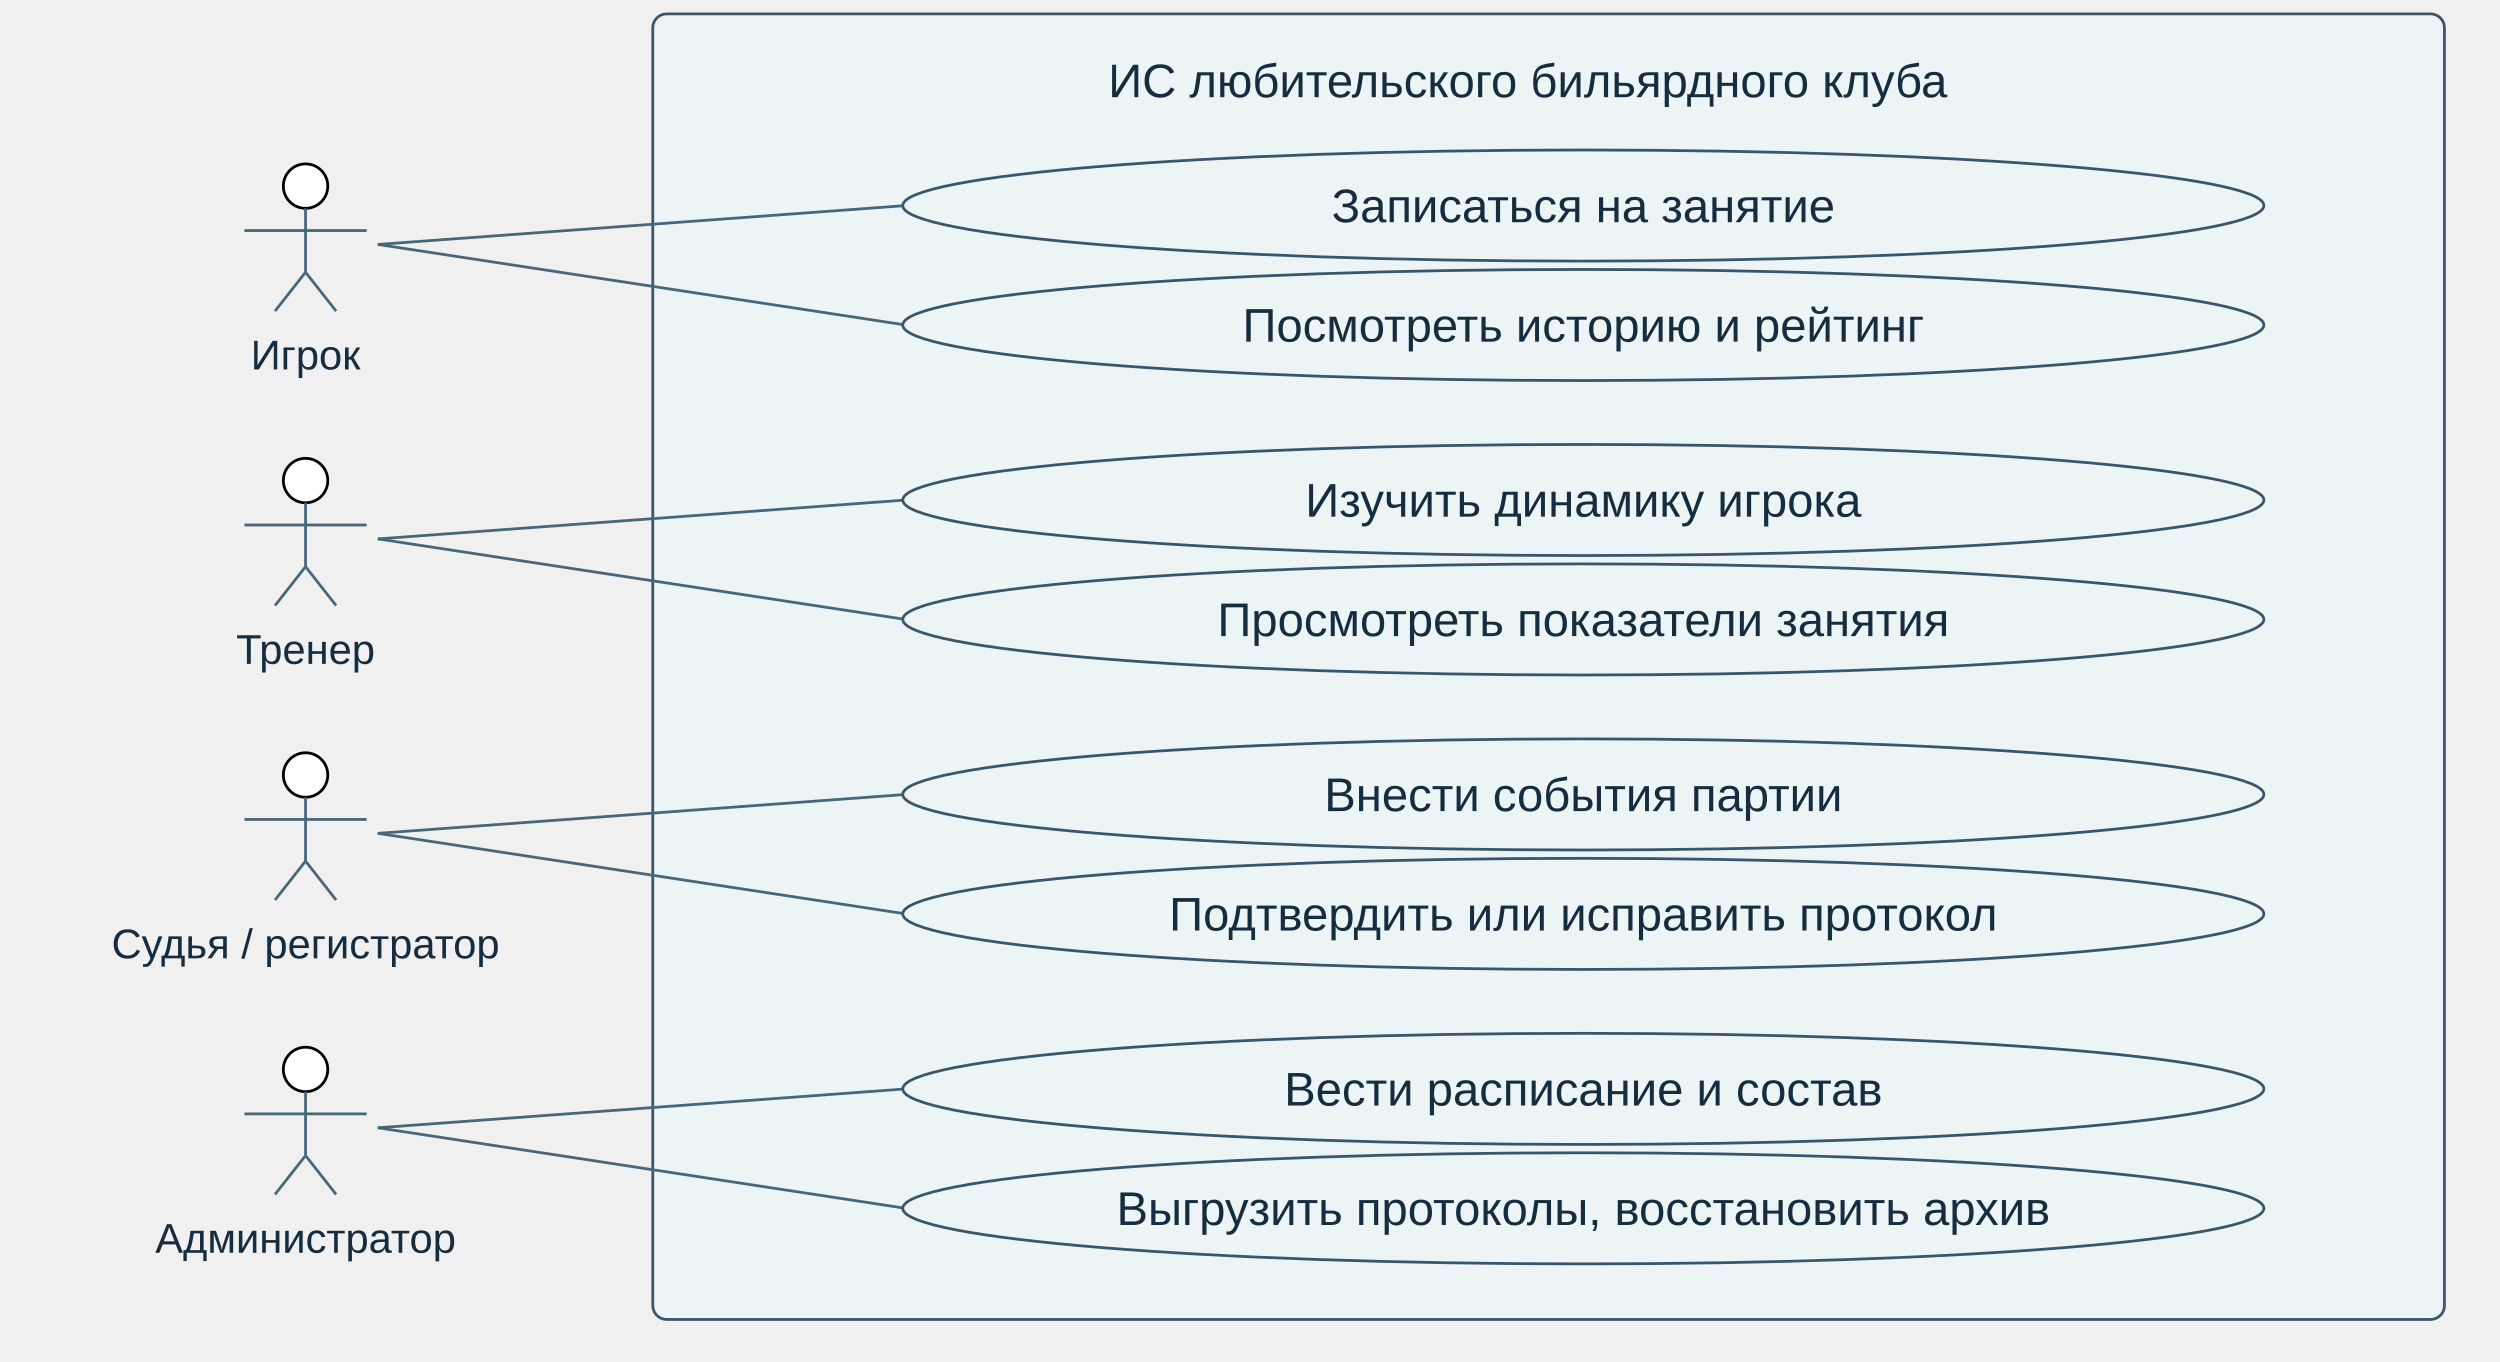
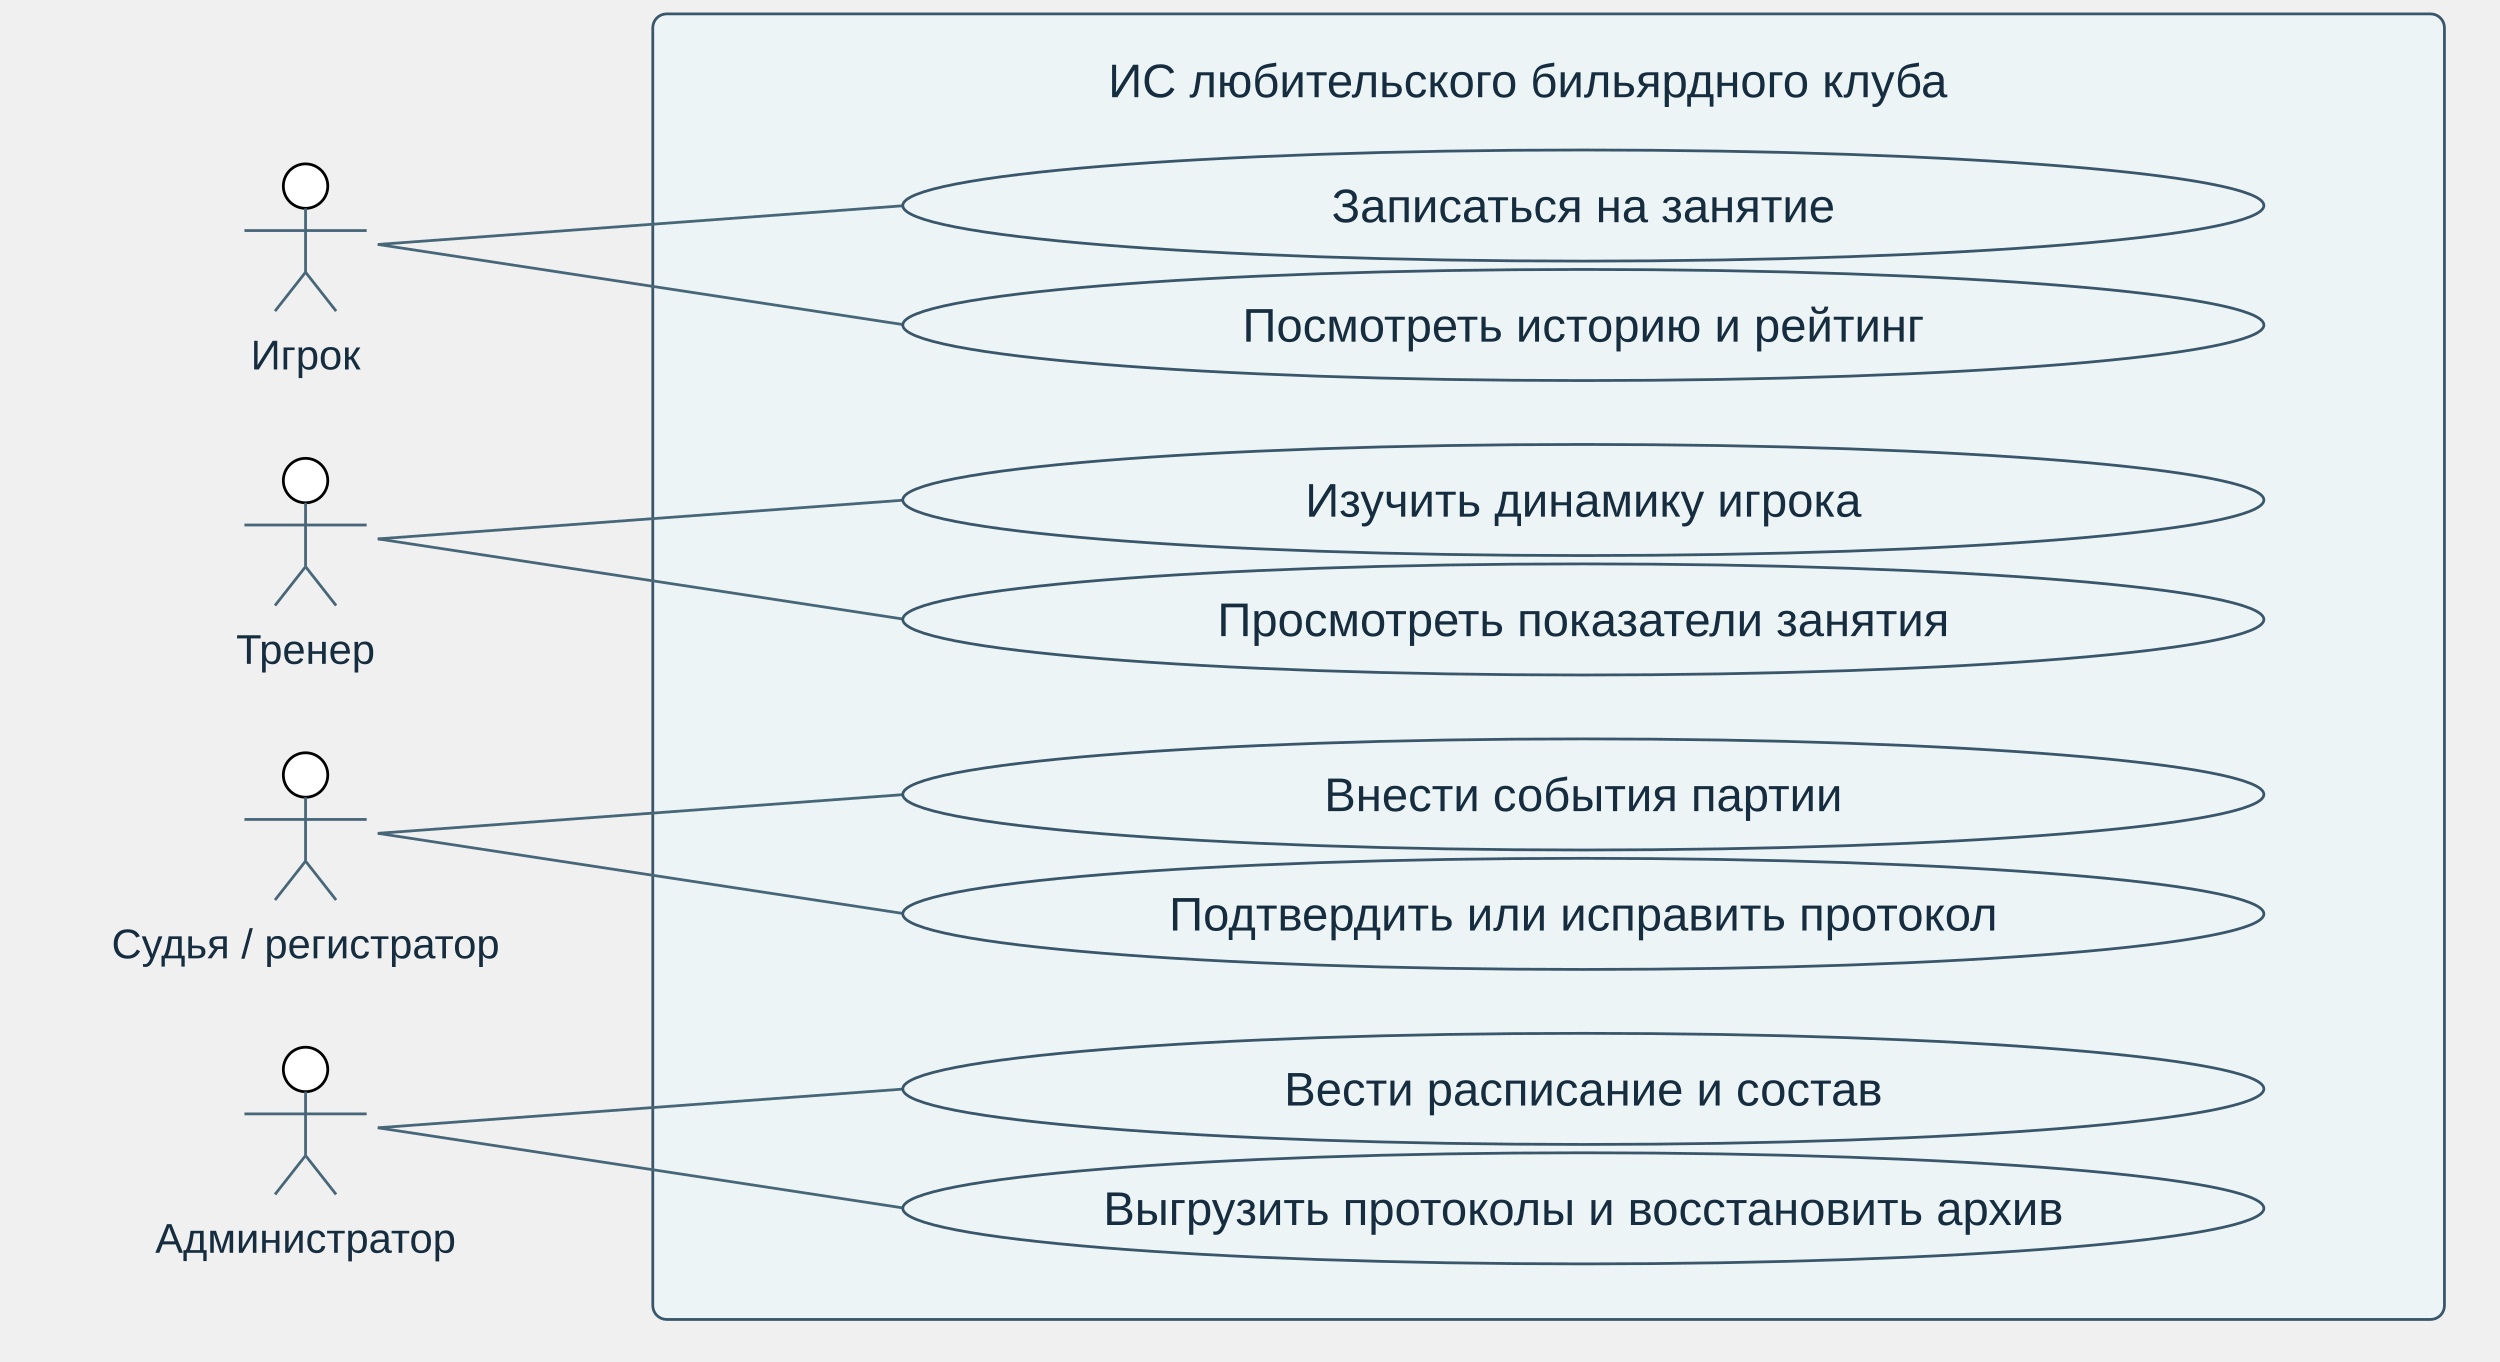
<svg xmlns="http://www.w3.org/2000/svg" viewBox="0 0 900 490" font-family="Arial,sans-serif">
  <defs>
    <marker id="arr" markerWidth="9" markerHeight="7" refX="8" refY="3.5" orient="auto">
      <path d="M0 0L8 3.5L0 7" fill="none" stroke="#476779" />
    </marker>
  </defs>
  <rect x="235" y="5" width="645" height="470" rx="5" fill="#edf4f6" stroke="#39566a" />
-   <text x="550" y="35" font-size="17" text-anchor="middle" fill="#162d3f">ИС любительского бильярдного клуба</text>
  <circle cx="110" cy="67" r="8" fill="white" stroke="black" />
  <path d="M110 75 L110 98" fill="none" stroke="#476779" />
  <path d="M88 83 L132 83" fill="none" stroke="#476779" />
  <path d="M110 98 L99 112" fill="none" stroke="#476779" />
  <path d="M110 98 L121 112" fill="none" stroke="#476779" />
-   <text x="110" y="133" font-size="15" text-anchor="middle" fill="#162d3f">Игрок</text>
  <path d="M136 88 L326 74" fill="none" stroke="#476779" />
  <ellipse cx="570" cy="74" rx="245" ry="20" fill="#edf4f6" stroke="#39566a" />
-   <text x="570" y="80" font-size="17" text-anchor="middle" fill="#162d3f">Записаться на занятие</text>
  <path d="M136 88 L326 117" fill="none" stroke="#476779" />
  <ellipse cx="570" cy="117" rx="245" ry="20" fill="#edf4f6" stroke="#39566a" />
-   <text x="570" y="123" font-size="17" text-anchor="middle" fill="#162d3f">Посмотреть историю и рейтинг</text>
  <circle cx="110" cy="173" r="8" fill="white" stroke="black" />
  <path d="M110 181 L110 204" fill="none" stroke="#476779" />
  <path d="M88 189 L132 189" fill="none" stroke="#476779" />
  <path d="M110 204 L99 218" fill="none" stroke="#476779" />
  <path d="M110 204 L121 218" fill="none" stroke="#476779" />
-   <text x="110" y="239" font-size="15" text-anchor="middle" fill="#162d3f">Тренер</text>
  <path d="M136 194 L326 180" fill="none" stroke="#476779" />
  <ellipse cx="570" cy="180" rx="245" ry="20" fill="#edf4f6" stroke="#39566a" />
-   <text x="570" y="186" font-size="17" text-anchor="middle" fill="#162d3f">Изучить динамику игрока</text>
  <path d="M136 194 L326 223" fill="none" stroke="#476779" />
  <ellipse cx="570" cy="223" rx="245" ry="20" fill="#edf4f6" stroke="#39566a" />
-   <text x="570" y="229" font-size="17" text-anchor="middle" fill="#162d3f">Просмотреть показатели занятия</text>
  <circle cx="110" cy="279" r="8" fill="white" stroke="black" />
  <path d="M110 287 L110 310" fill="none" stroke="#476779" />
  <path d="M88 295 L132 295" fill="none" stroke="#476779" />
  <path d="M110 310 L99 324" fill="none" stroke="#476779" />
  <path d="M110 310 L121 324" fill="none" stroke="#476779" />
-   <text x="110" y="345" font-size="15" text-anchor="middle" fill="#162d3f">Судья / регистратор</text>
  <path d="M136 300 L326 286" fill="none" stroke="#476779" />
  <ellipse cx="570" cy="286" rx="245" ry="20" fill="#edf4f6" stroke="#39566a" />
-   <text x="570" y="292" font-size="17" text-anchor="middle" fill="#162d3f">Внести события партии</text>
  <path d="M136 300 L326 329" fill="none" stroke="#476779" />
  <ellipse cx="570" cy="329" rx="245" ry="20" fill="#edf4f6" stroke="#39566a" />
-   <text x="570" y="335" font-size="17" text-anchor="middle" fill="#162d3f">Подтвердить или исправить протокол</text>
  <circle cx="110" cy="385" r="8" fill="white" stroke="black" />
  <path d="M110 393 L110 416" fill="none" stroke="#476779" />
  <path d="M88 401 L132 401" fill="none" stroke="#476779" />
  <path d="M110 416 L99 430" fill="none" stroke="#476779" />
  <path d="M110 416 L121 430" fill="none" stroke="#476779" />
-   <text x="110" y="451" font-size="15" text-anchor="middle" fill="#162d3f">Администратор</text>
  <path d="M136 406 L326 392" fill="none" stroke="#476779" />
  <ellipse cx="570" cy="392" rx="245" ry="20" fill="#edf4f6" stroke="#39566a" />
-   <text x="570" y="398" font-size="17" text-anchor="middle" fill="#162d3f">Вести расписание и состав</text>
  <path d="M136 406 L326 435" fill="none" stroke="#476779" />
  <ellipse cx="570" cy="435" rx="245" ry="20" fill="#edf4f6" stroke="#39566a" />
-   <text x="570" y="441" font-size="17" text-anchor="middle" fill="#162d3f">Выгрузить протоколы, восстановить архив</text>
+   <text x="550.0" y="35" font-size="17" text-anchor="middle" fill="#162d3f">ИС любительского бильярдного клуба</text>
+   <text x="110.0" y="133" font-size="15" text-anchor="middle" fill="#162d3f">Игрок</text>
+   <text x="570.0" y="80" font-size="17" text-anchor="middle" fill="#162d3f">Записаться на занятие</text>
+   <text x="570.0" y="123" font-size="17" text-anchor="middle" fill="#162d3f">Посмотреть историю и рейтинг</text>
+   <text x="110.0" y="239" font-size="15" text-anchor="middle" fill="#162d3f">Тренер</text>
+   <text x="570.0" y="186" font-size="17" text-anchor="middle" fill="#162d3f">Изучить динамику игрока</text>
+   <text x="570.0" y="229" font-size="17" text-anchor="middle" fill="#162d3f">Просмотреть показатели занятия</text>
+   <text x="110.0" y="345" font-size="15" text-anchor="middle" fill="#162d3f">Судья / регистратор</text>
+   <text x="570.0" y="292" font-size="17" text-anchor="middle" fill="#162d3f">Внести события партии</text>
+   <text x="570.0" y="335" font-size="17" text-anchor="middle" fill="#162d3f">Подтвердить или исправить протокол</text>
+   <text x="110.0" y="451" font-size="15" text-anchor="middle" fill="#162d3f">Администратор</text>
+   <text x="570.0" y="398" font-size="17" text-anchor="middle" fill="#162d3f">Вести расписание и состав</text>
+   <text x="570.0" y="441" font-size="17" text-anchor="middle" fill="#162d3f">Выгрузить протоколы и восстановить архив</text>
</svg>
